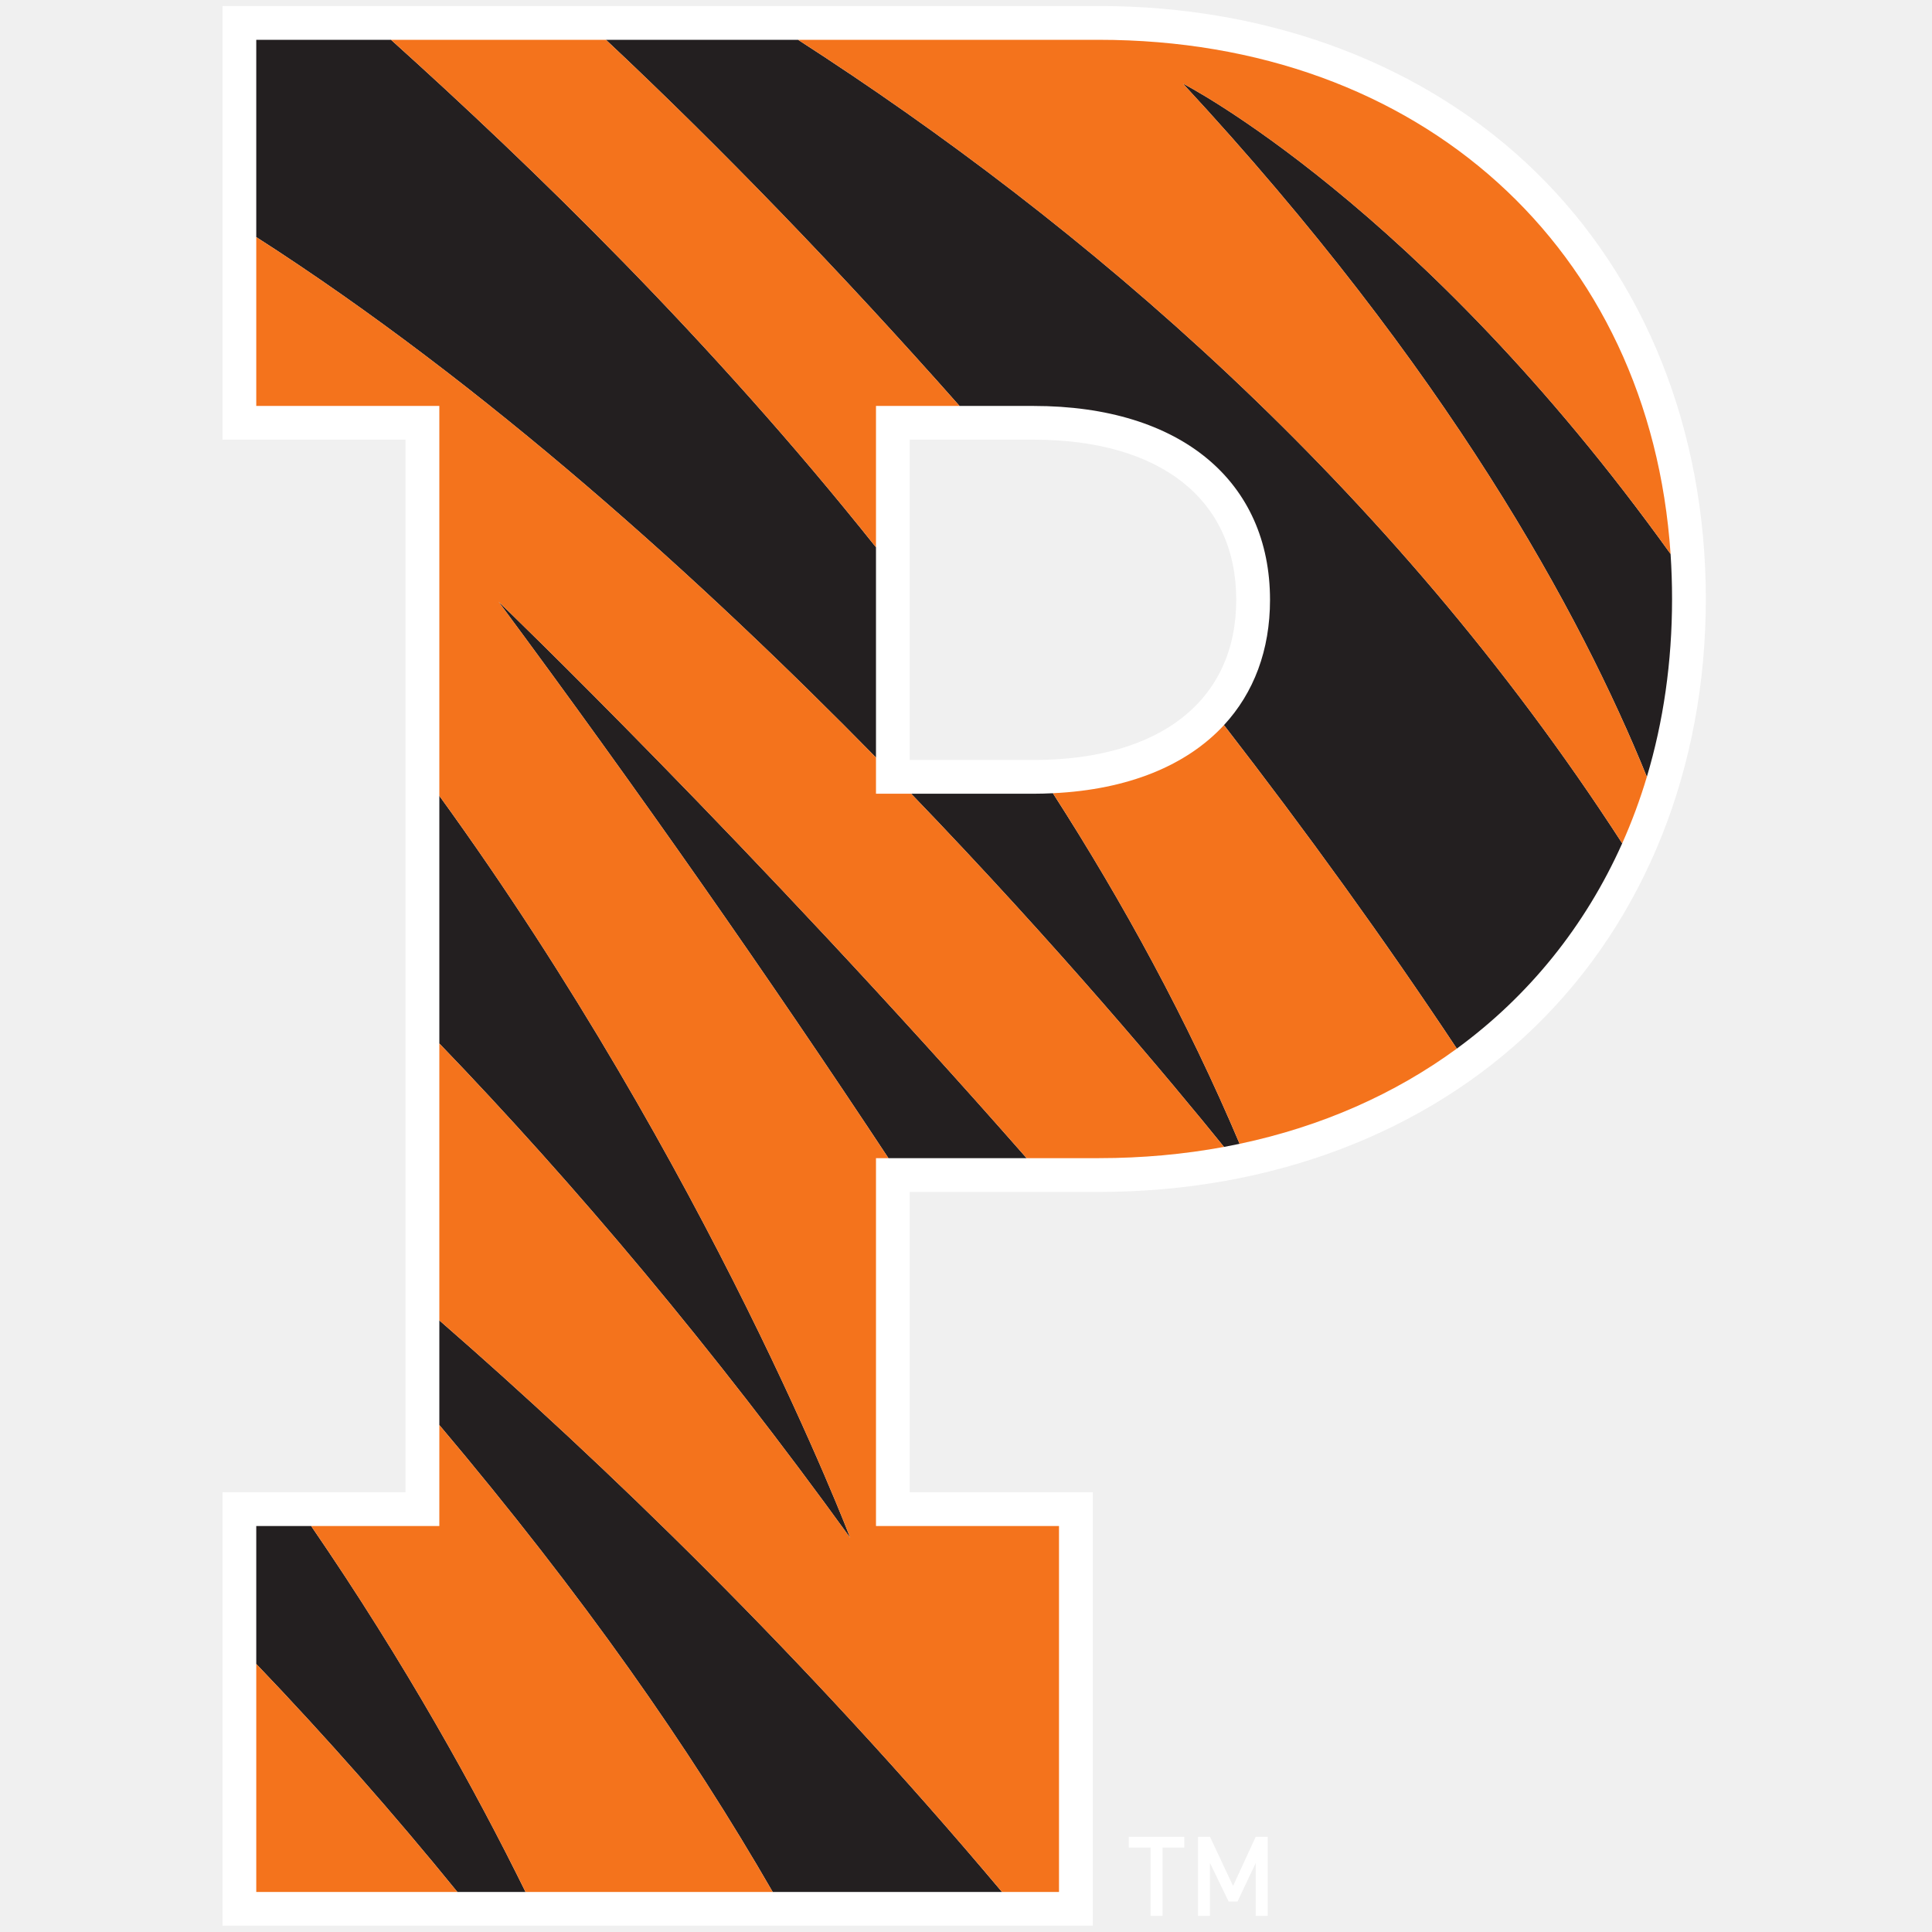
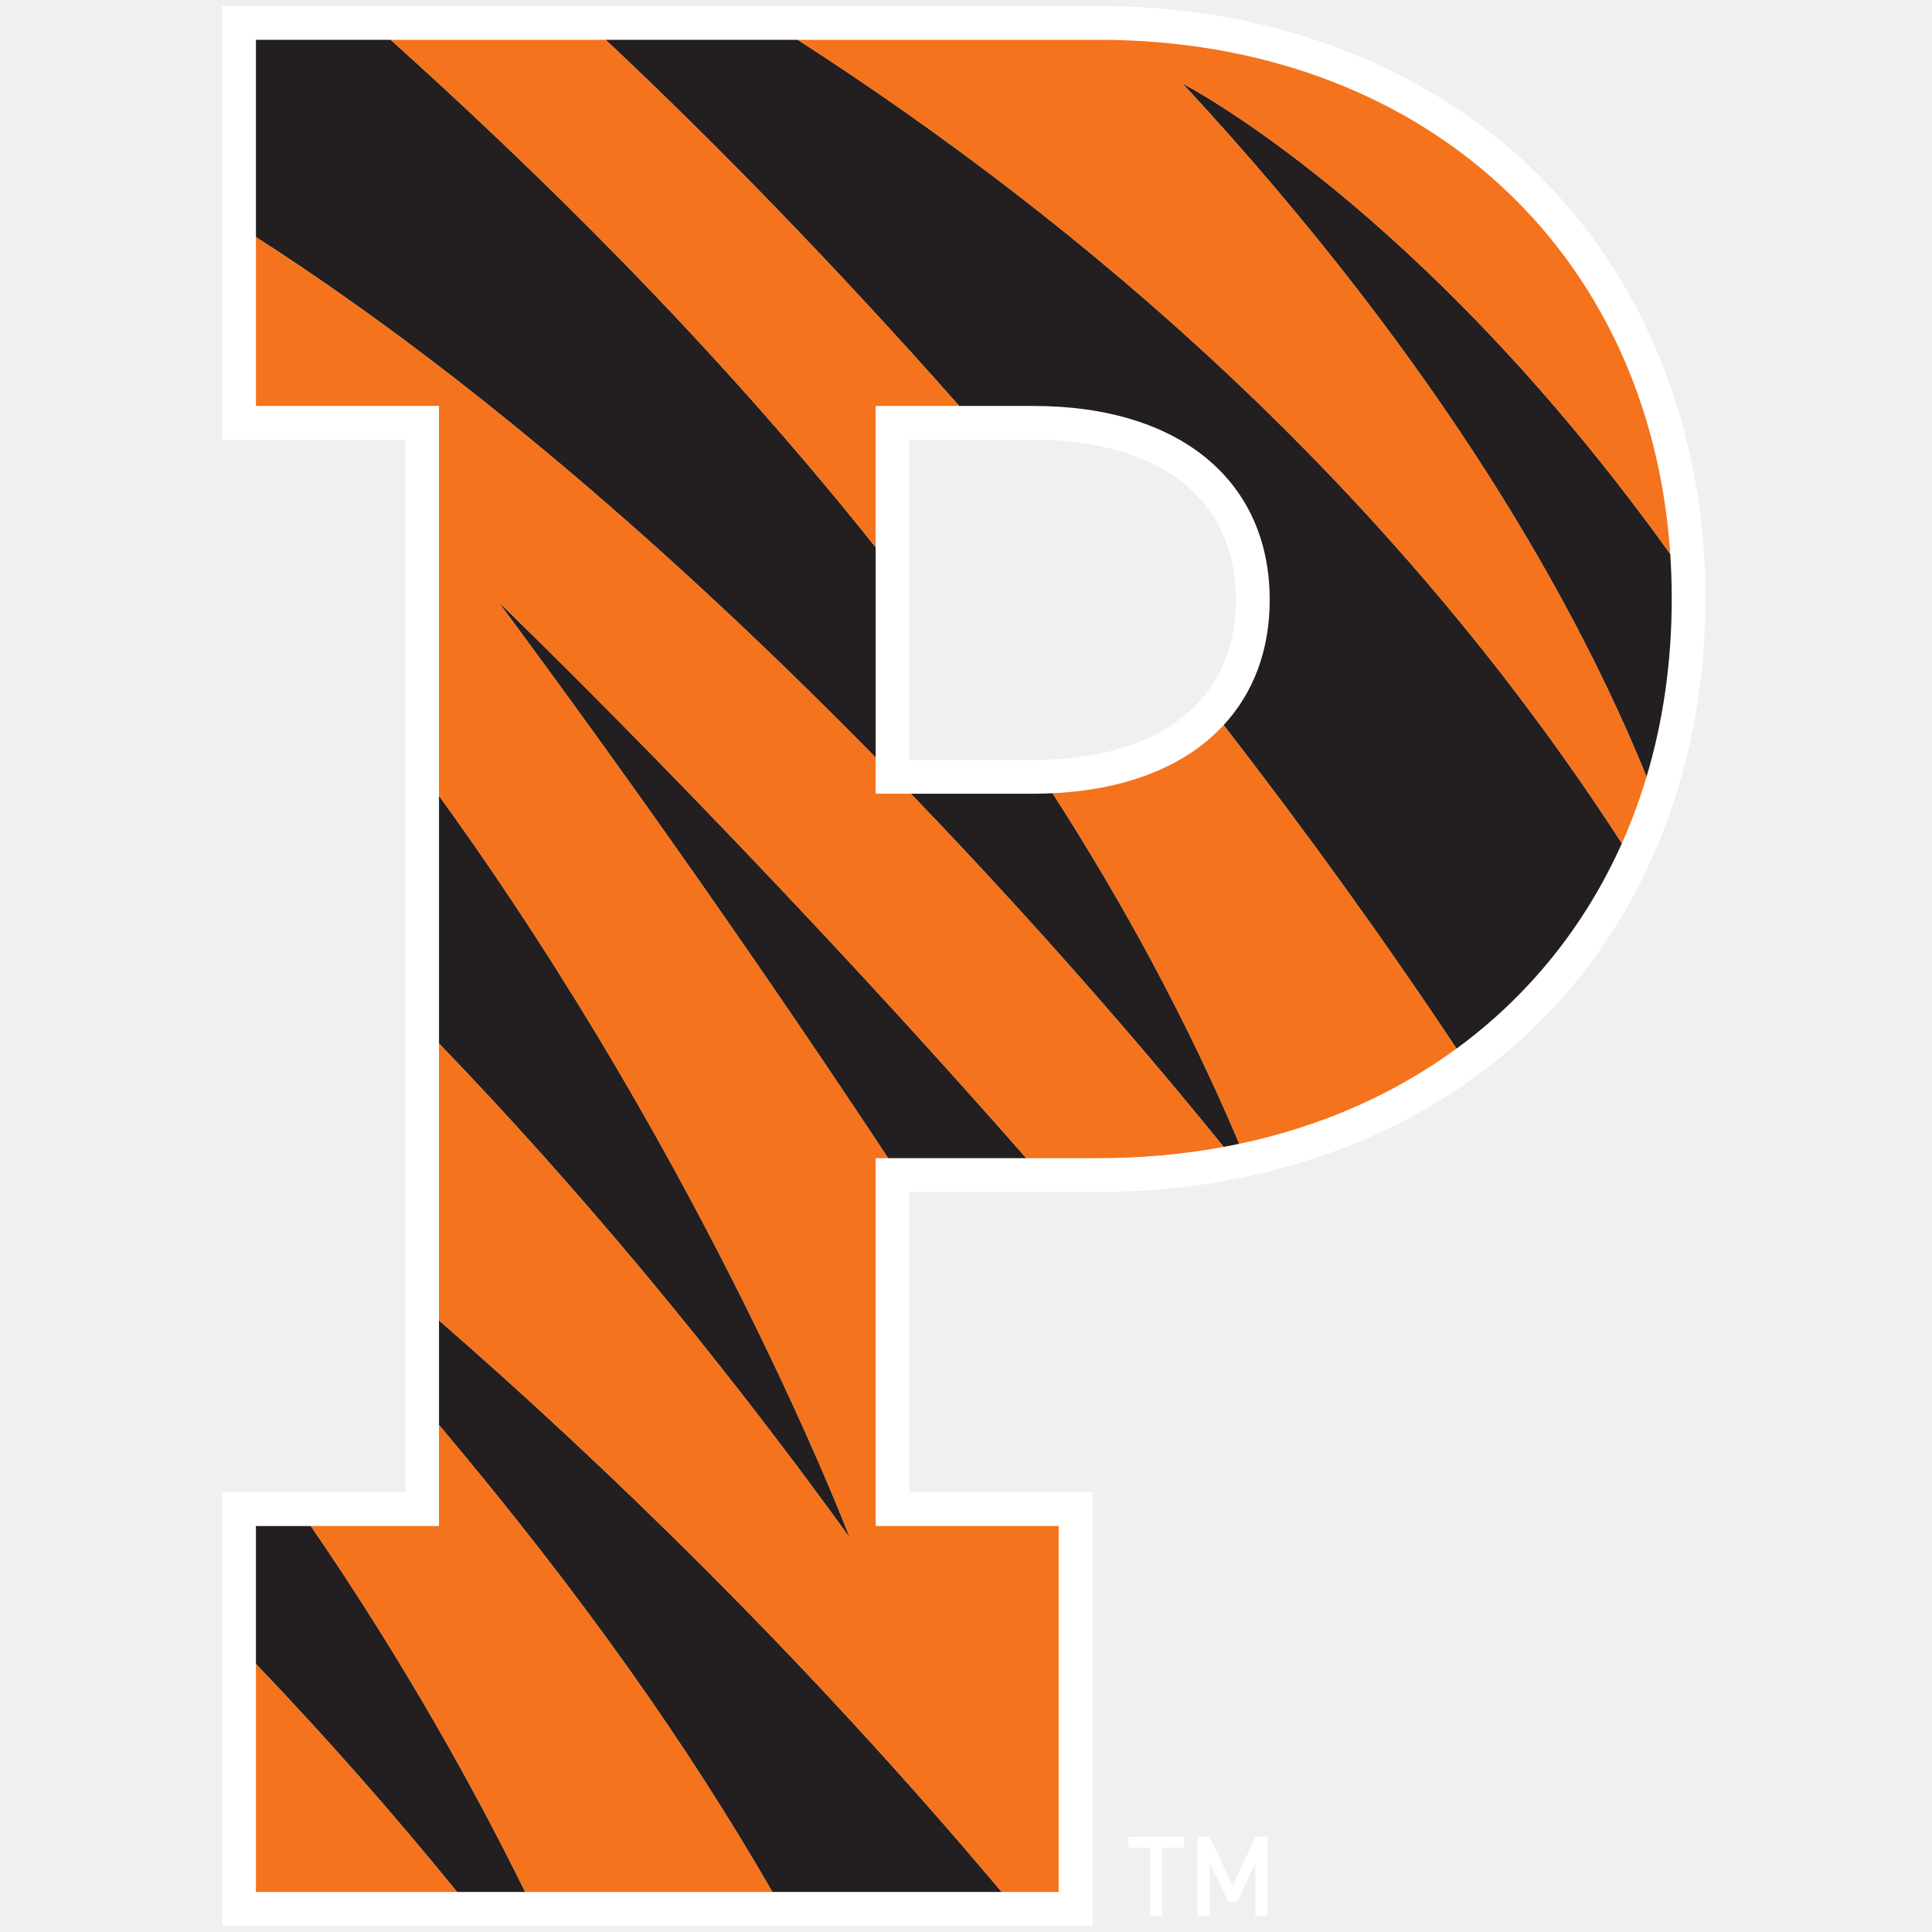
<svg xmlns="http://www.w3.org/2000/svg" width="200" height="200">
-   <g fill="none">
-     <path d="M31.593.622h-8.56v44.893h18.948v108.96H23.034v44.87h90.09v-44.87h-18.95v-31.087h19.568c17.814 0 33.876-6.088 45.216-17.154 11.372-11.087 17.628-26.796 17.628-44.229 0-17.429-6.256-33.14-17.628-44.225C147.618 6.717 131.556.622 113.742.622h-82.15zm0 6.999h82.15c32.884 0 55.851 22.362 55.851 54.384 0 32.025-22.967 54.387-55.852 54.387h-26.56v45.081h18.949v30.881H30.024v-30.88h18.954V38.52H30.024V7.62h1.569z" fill="#FFF" />
-     <path d="M90.682 38.52h-3.5v47.144h19.808c16.998 0 27.983-9.25 27.983-23.568 0-14.324-10.985-23.575-27.983-23.575H90.682zm16.308 6.995c13.144 0 20.985 6.198 20.985 16.581 0 10.379-7.841 16.577-20.985 16.577H94.174V45.515h12.816z" fill="#FFF" />
-     <path d="M90.682 78.42V56.653C73.477 35.053 55.047 17.247 40.48 4.121H26.528v20.423c23.665 15.17 46.18 35.562 64.154 53.876m3.641 3.747c15.276 15.858 26.844 29.71 32.383 36.562a61.8 61.8 0 0 0 1.62-.322c-5.41-12.794-12.027-24.925-19.33-36.292a43.09 43.09 0 0 1-2.006.052H94.323M82.62 4.121H62.727C74.521 15.184 86.985 28.07 99.331 42.023h7.66c15.332 0 24.481 7.873 24.481 20.073 0 5.202-1.668 9.613-4.767 12.968 8.515 10.998 16.652 22.258 24.104 33.488 7.44-5.444 13.287-12.665 17.121-21.25-24.12-37.268-55.946-64.255-85.31-83.18M51.605 62.281c14.498 19.565 28.103 39.046 40.365 57.61h14.305c-28.472-32.434-54.67-57.61-54.67-57.61m-6.125 74.403v10.834c14.974 17.75 25.943 33.463 34.511 48.338h23.737c-20.63-24.525-41.364-44.456-58.249-59.172m.001-54.302v25.638c14.046 14.589 28.34 31.541 42.536 51.184 0 0-14.509-38.142-42.537-76.822m8.925 113.474c-5.107-10.372-12.402-23.612-22.194-37.885h-5.682v14.28a388.91 388.91 0 0 1 20.82 23.605h7.056M122.454 8.65c27.426 29.577 41.187 54.893 48.027 71.77 1.706-5.694 2.61-11.864 2.61-18.415 0-1.575-.052-3.13-.154-4.66C146.977 21.17 122.454 8.65 122.454 8.65" fill="#231F20" />
-     <path d="M108.997 82.115c7.302 11.367 13.918 23.498 19.33 36.292 8.494-1.793 16.077-5.165 22.482-9.855-7.452-11.23-15.59-22.49-24.104-33.488-3.844 4.16-9.893 6.683-17.708 7.05m17.709 36.615c-5.539-6.851-17.107-20.704-32.383-36.562h-3.641V78.42C72.708 60.106 50.193 39.714 26.528 24.544v17.479h18.951v40.359c28.028 38.68 42.537 76.822 42.537 76.822-14.196-19.643-28.49-36.595-42.537-51.184v28.664c16.885 14.716 37.618 34.647 58.25 59.172h5.898v-37.885H90.682v-38.08h1.288c-12.262-18.564-25.867-38.045-40.365-57.61 0 0 26.198 25.176 54.67 57.61h7.467c4.507 0 8.838-.4 12.964-1.162m-79.358 77.127a388.91 388.91 0 0 0-20.82-23.604v23.604h20.82m-1.868-37.885H32.21c9.792 14.273 17.087 27.513 22.194 37.885h25.587c-8.568-14.875-19.537-30.588-34.512-48.338v10.453M90.682 56.653v-14.63h8.649C86.985 28.07 74.521 15.184 62.727 4.12H40.481c14.566 13.126 32.996 30.932 50.2 52.532m23.061-52.531H82.62c29.364 18.926 61.19 45.913 85.31 83.182a56.846 56.846 0 0 0 2.551-6.882c-6.84-16.878-20.6-42.194-48.027-71.77 0 0 24.524 12.518 50.483 48.695-2.125-31.57-25.87-53.225-59.195-53.225" fill="#F4731C" />
-     <path fill="#FFF" d="M120.345 191.26v7.068h-1.24v-7.068h-2.253v-1.117h5.747v1.117h-2.254m9.647 7.068v-5.471l-1.885 3.989h-.919l-1.932-3.99v5.472h-1.241v-8.185h1.241l2.39 5.092 2.346-5.092h1.242v8.185h-1.242" />
+   <g fill-rule="nonzero" fill="none">
+     <path d="M31.559.622H23v44.893h18.947v108.96H23v44.87h90.09v-44.87H94.14v-31.087h19.568c17.815 0 33.876-6.088 45.217-17.154 11.371-11.087 17.627-26.796 17.627-44.229 0-17.429-6.256-33.14-17.627-44.225C147.585 6.717 131.523.622 113.708.622H31.56Zm0 6.999h82.15c32.884 0 55.852 22.362 55.852 54.384 0 32.025-22.968 54.387-55.853 54.387h-26.56v45.081h18.95v30.881H29.99v-30.88h18.955V38.52H29.99V7.62h1.569Z" fill="#FFF" />
+     <path d="M90.648 38.52h-3.5v47.144h19.809c16.997 0 27.982-9.25 27.982-23.568 0-14.324-10.985-23.575-27.982-23.575h-16.31Zm16.309 6.995c13.143 0 20.984 6.198 20.984 16.581 0 10.379-7.841 16.577-20.984 16.577H94.14V45.515h12.816Z" fill="#FFF" />
+     <path d="M90.648 78.42V56.653c-17.204-21.6-35.635-39.406-50.201-52.532H26.494v20.423c23.666 15.17 46.18 35.562 64.154 53.876M94.289 82.167c15.277 15.858 26.845 29.71 32.383 36.562a61.8 61.8 0 0 0 1.621-.322c-5.412-12.794-12.028-24.925-19.33-36.292a43.09 43.09 0 0 1-2.006.052H94.289M82.586 4.121H62.693C74.487 15.184 86.951 28.07 99.297 42.023h7.66c15.332 0 24.482 7.873 24.482 20.073 0 5.202-1.669 9.613-4.768 12.968 8.515 10.998 16.652 22.258 24.104 33.488 7.44-5.444 13.287-12.665 17.121-21.25-24.12-37.268-55.945-64.255-85.31-83.18M51.571 62.281c14.498 19.565 28.103 39.046 40.365 57.61h14.305c-28.472-32.434-54.67-57.61-54.67-57.61M45.446 136.684v10.834c14.974 17.75 25.943 33.463 34.512 48.338h23.737c-20.631-24.525-41.364-44.456-58.25-59.172M45.446 82.382v25.638c14.047 14.589 28.34 31.541 42.536 51.184 0 0-14.509-38.142-42.536-76.822M54.37 195.856c-5.107-10.372-12.402-23.612-22.193-37.885h-5.683v14.28a388.91 388.91 0 0 1 20.82 23.605h7.056M122.42 8.65c27.427 29.577 41.187 54.893 48.027 71.77 1.707-5.694 2.61-11.864 2.61-18.415 0-1.575-.052-3.13-.154-4.66C146.943 21.17 122.42 8.65 122.42 8.65" fill="#231F20" />
+     <path d="M108.963 82.115c7.302 11.367 13.918 23.498 19.33 36.292 8.494-1.793 16.077-5.165 22.482-9.855-7.452-11.23-15.59-22.49-24.104-33.488-3.844 4.16-9.893 6.683-17.708 7.05M126.672 118.729c-5.538-6.851-17.106-20.704-32.383-36.562h-3.641V78.42C72.675 60.106 50.16 39.714 26.494 24.544v17.479h18.952v40.359c28.027 38.68 42.536 76.822 42.536 76.822-14.196-19.643-28.49-36.595-42.536-51.184V136.684c16.885 14.716 37.618 34.647 58.249 59.172h5.898v-37.885H90.648v-38.08h1.288c-12.262-18.564-25.867-38.045-40.365-57.61 0 0 26.198 25.176 54.67 57.61h7.467c4.507 0 8.838-.4 12.964-1.162M47.314 195.856a388.91 388.91 0 0 0-20.82-23.604v23.604h20.82M45.446 157.971h-13.27c9.792 14.273 17.087 27.513 22.194 37.885h25.588c-8.569-14.875-19.538-30.588-34.512-48.338v10.453M90.648 56.653v-14.63h8.65C86.95 28.07 74.486 15.184 62.692 4.12H40.447c14.566 13.126 32.997 30.932 50.2 52.532M113.708 4.121H82.586c29.365 18.926 61.19 45.913 85.31 83.182a56.846 56.846 0 0 0 2.551-6.882c-6.84-16.878-20.6-42.194-48.027-71.77 0 0 24.524 12.518 50.483 48.695-2.125-31.57-25.87-53.225-59.195-53.225" fill="#F4731C" />
+     <path fill="#FFF" d="M120.311 191.26v7.068h-1.24v-7.068h-2.253v-1.117h5.747v1.117h-2.254M129.958 198.328v-5.471l-1.885 3.989h-.918l-1.932-3.99v5.472h-1.242v-8.185h1.242l2.389 5.092 2.346-5.092h1.242v8.185h-1.242" />
  </g>
</svg>
